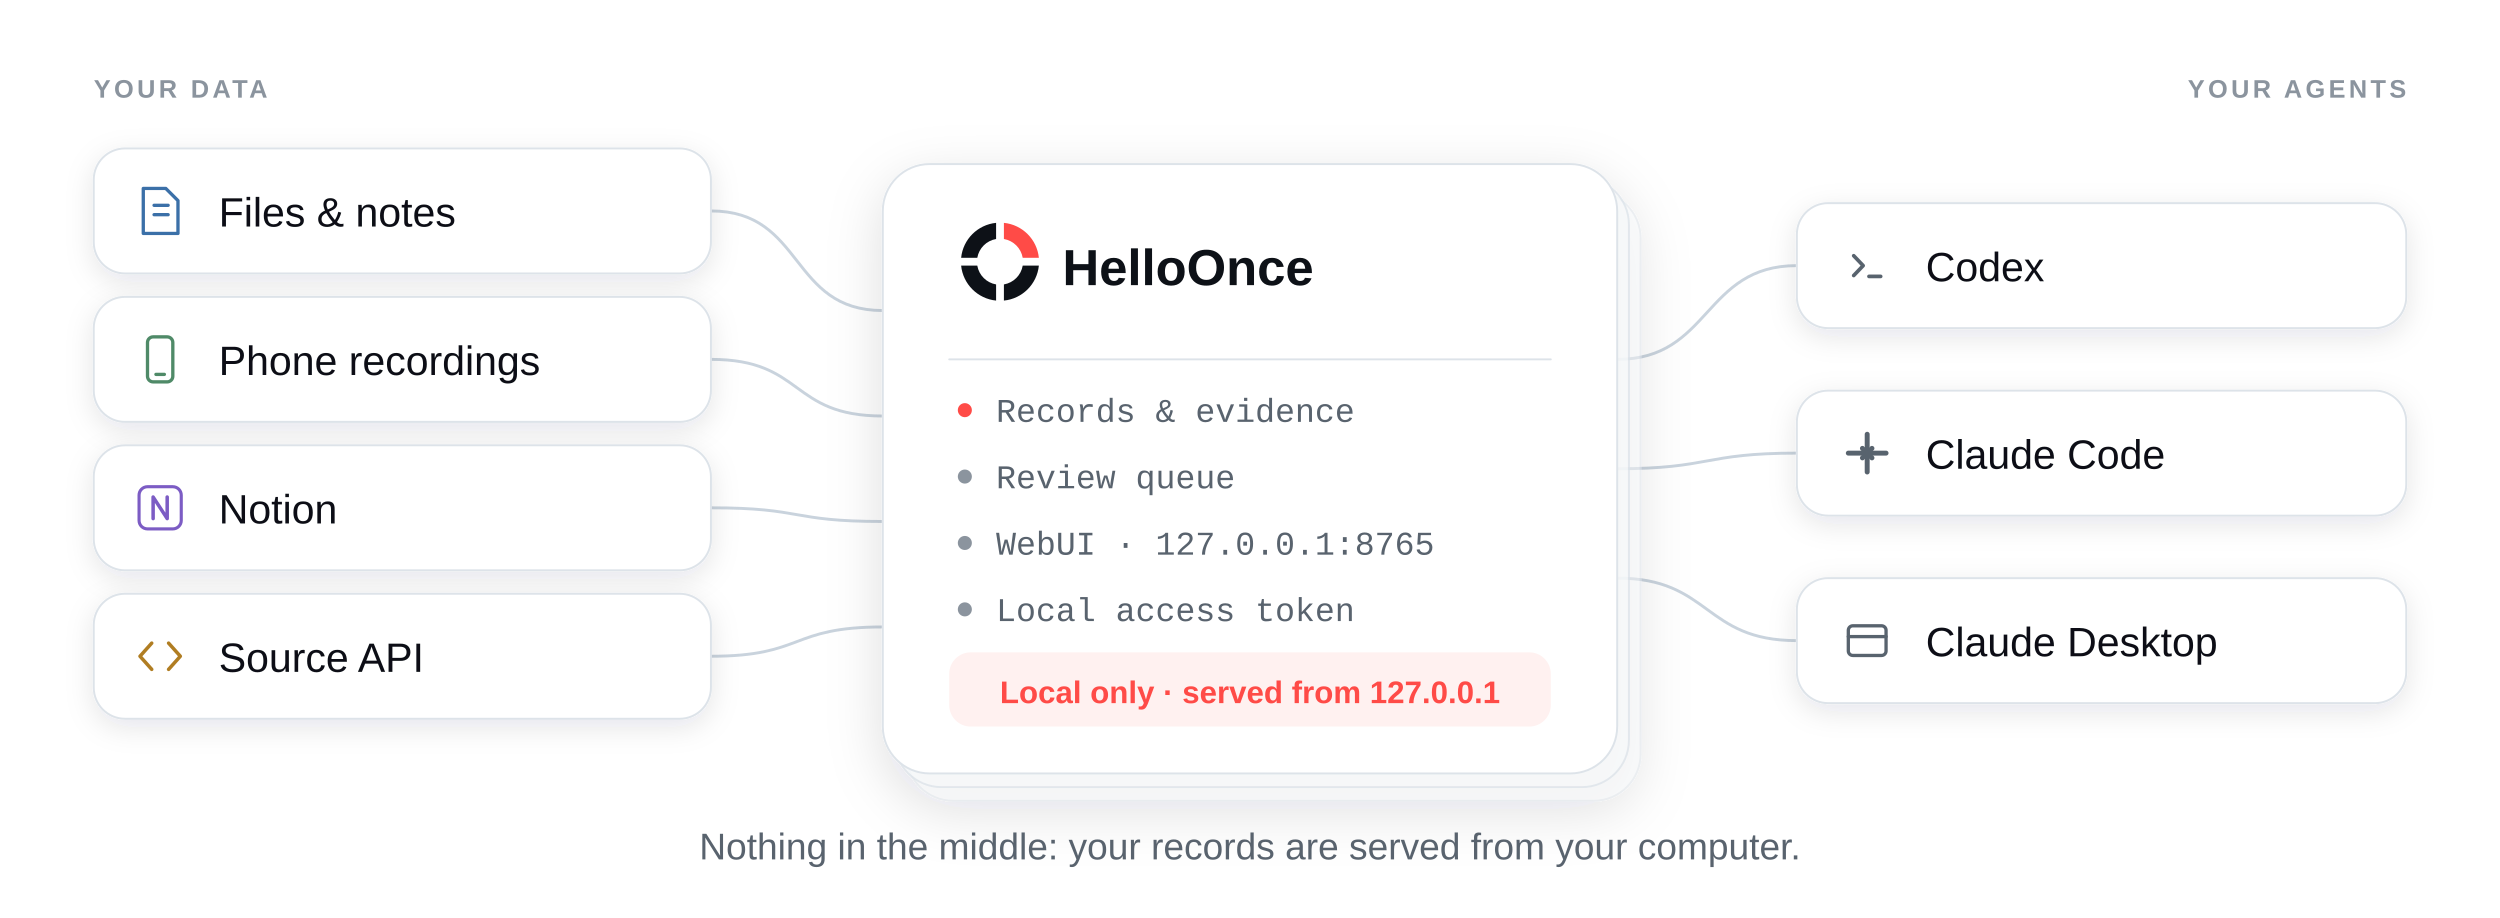
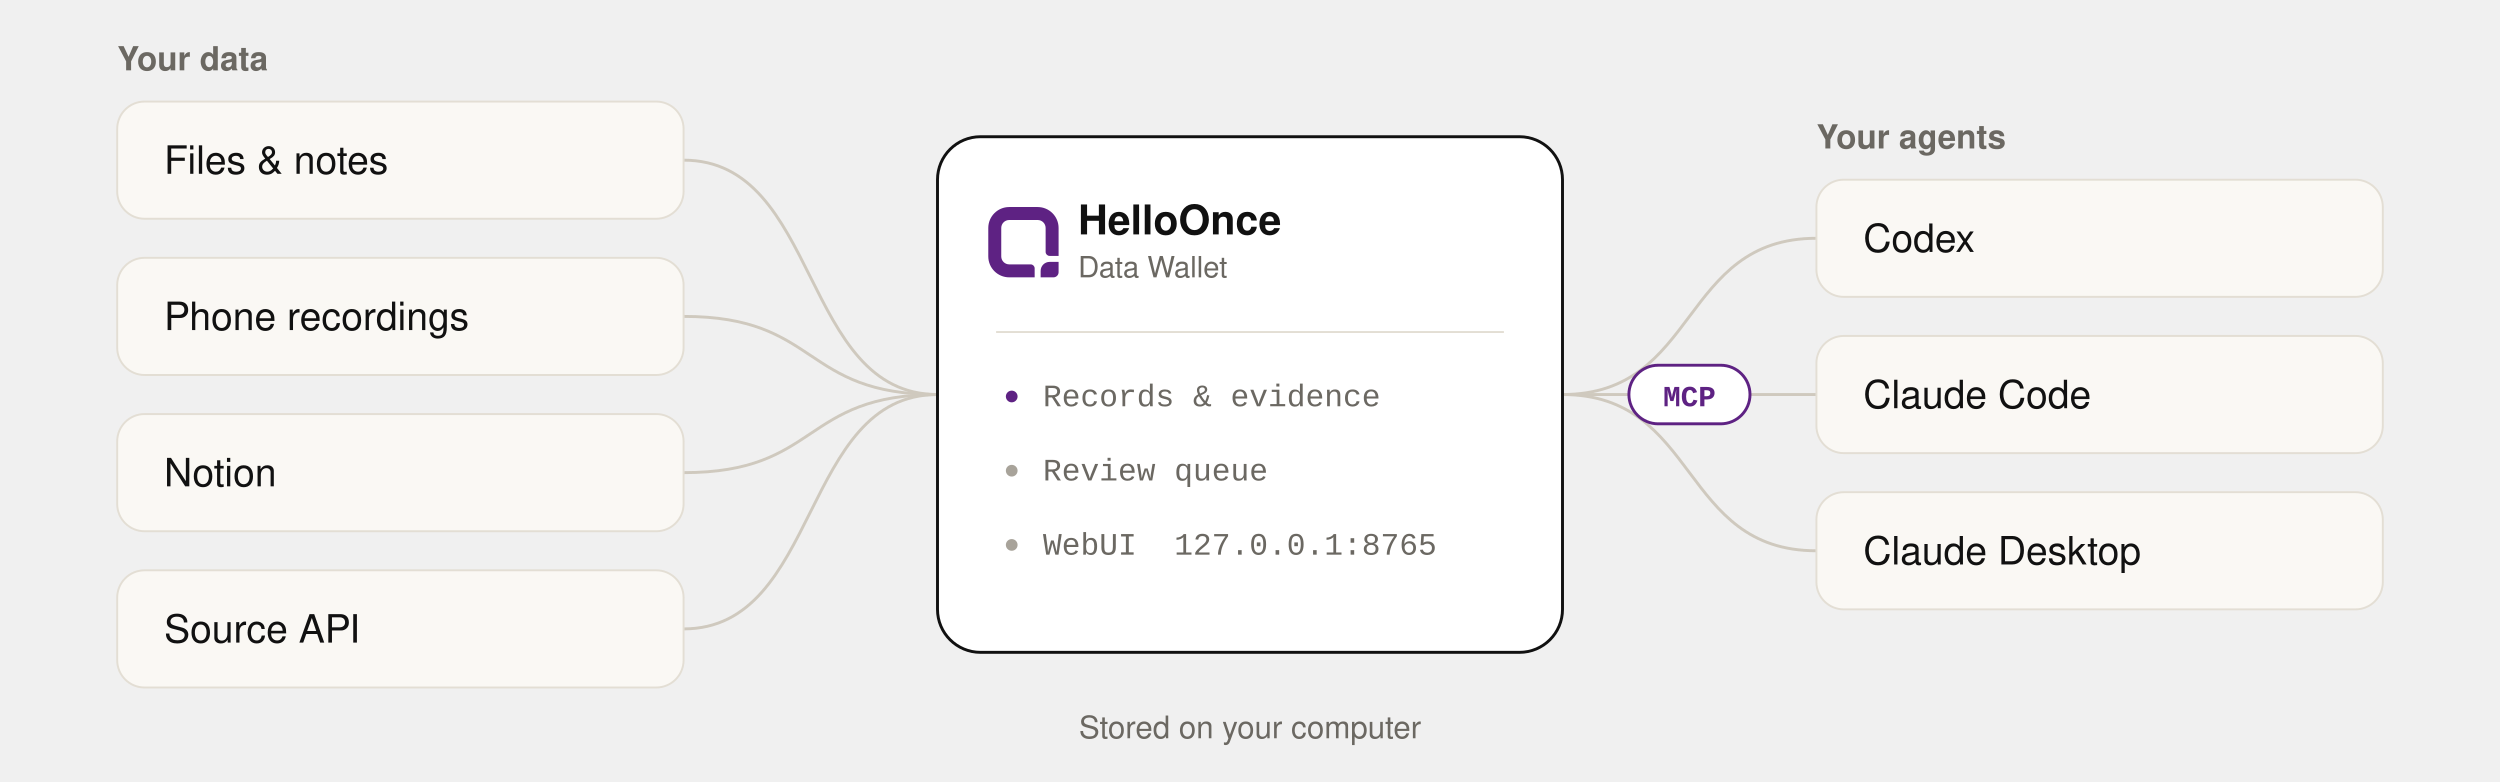
- <svg xmlns="http://www.w3.org/2000/svg" viewBox="0 0 1280 470" width="1280" height="470" role="img" aria-label="Files, phone recordings, Notion and the source API flow into HelloOnce on your computer, which serves Codex, Claude Code and Claude Desktop over MCP.">
-   <defs>
-     <radialGradient id="halo" cx="50%" cy="50%" r="50%">
-       <stop offset="0" stop-color="#FF7A70" stop-opacity=".55" />
-       <stop offset=".45" stop-color="#FF7A70" stop-opacity=".18" />
-       <stop offset="1" stop-color="#FF7A70" stop-opacity="0" />
-     </radialGradient>
-     <linearGradient id="cardGrad" x1="0" y1="0" x2="0" y2="1">
-       <stop offset="0" stop-color="#FFFFFF" />
-       <stop offset="1" stop-color="#FFFFFF" />
-     </linearGradient>
-     <linearGradient id="cardAltGrad" x1="0" y1="0" x2="0" y2="1">
-       <stop offset="0" stop-color="#F6F8FA" />
-       <stop offset="1" stop-color="#F6F8FA" />
-     </linearGradient>
-     <filter id="soft" x="-30%" y="-30%" width="160%" height="180%">
-       <feDropShadow dx="0" dy="8" stdDeviation="14" flood-color="rgba(31,35,40,.13)" flood-opacity="1" />
-     </filter>
-     <filter id="softSm" x="-30%" y="-30%" width="160%" height="180%">
-       <feDropShadow dx="0" dy="4" stdDeviation="7" flood-color="rgba(31,35,40,.13)" flood-opacity=".8" />
-     </filter>
-   </defs>
-   <style>
-   .s{font-family:-apple-system, BlinkMacSystemFont, 'Segoe UI Variable Display', 'Segoe UI', 'Helvetica Neue', Arial, 'Microsoft YaHei', 'PingFang SC', 'Hiragino Sans GB', 'Noto Sans CJK SC', sans-serif}
-   .m{font-family:ui-monospace, SFMono-Regular, 'SF Mono', Menlo, Consolas, 'Liberation Mono', 'Microsoft YaHei', monospace}
-   .rise{opacity:0;animation:rise .9s cubic-bezier(.16,.84,.32,1) both}
-   @keyframes rise{from{opacity:0;transform:translateY(14px);filter:blur(6px)}to{opacity:1;transform:none;filter:blur(0)}}
-   @keyframes breathe{0%,100%{opacity:.45;transform:scale(.96)}50%{opacity:.9;transform:scale(1.05)}}
-   @keyframes breathe2{
-     0%{opacity:.05;transform:scale(.93);animation-timing-function:cubic-bezier(.66,0,.34,1)}
-     18%{opacity:.12;transform:scale(1.03);animation-timing-function:cubic-bezier(.37,0,.63,1)}
-     34%{opacity:.07;transform:scale(.99);animation-timing-function:cubic-bezier(.45,0,.55,1)}
-     57%{opacity:.15;transform:scale(1.085);animation-timing-function:cubic-bezier(.3,0,.7,1)}
-     72%{opacity:.088;transform:scale(1.008);animation-timing-function:cubic-bezier(.6,0,.4,1)}
-     88%{opacity:.126;transform:scale(1.052);animation-timing-function:cubic-bezier(.5,0,.5,1)}
-     100%{opacity:.05;transform:scale(.93)}
-   }
-   @keyframes twinkle{0%,100%{opacity:.12}50%{opacity:.5}}
-   .tw{animation:twinkle 9s ease-in-out infinite}
-   .snr{animation:snr 5.4s cubic-bezier(.16,.84,.32,1) infinite;transform-box:fill-box;transform-origin:center}
-   @keyframes snr{0%{transform:scale(.5);opacity:.55}65%{opacity:0}100%{transform:scale(1.6);opacity:0}}
-   .swp{animation-timing-function:cubic-bezier(.83,0,.17,1);animation-iteration-count:infinite;opacity:0}
-   .march{animation:march 1.65s linear infinite}
-   .dp{animation:dotpulse 2.6s ease-in-out infinite}
-   @keyframes dotpulse{0%,100%{opacity:.42}50%{opacity:1}}
-   @keyframes march{to{stroke-dashoffset:-24}}
-   .scan{animation:scan 4s cubic-bezier(.83,0,.17,1) infinite;opacity:0}
-   @keyframes scan{0%{transform:translateX(0);opacity:0}8%{opacity:1}88%{opacity:1}100%{transform:translateX(1140px);opacity:0}}
-   @media (prefers-reduced-motion: reduce){
-     .rise{animation:none!important;opacity:1!important;filter:none!important;transform:none!important}
-     .tw{animation:none!important;opacity:.55!important}
-     .snr,.swp,.scan{animation:none!important;opacity:0!important}
-     .march{animation:none!important}
-     .dp{animation:none!important;opacity:1!important}
-   }</style>
-   <rect width="1280" height="470" fill="#FFFFFF" />
-   <text x="48" y="50" font-size="13" font-weight="700" fill="#8B949E" letter-spacing="1.7" class="s">YOUR DATA</text>
-   <text x="1232" y="50" font-size="13" font-weight="700" fill="#8B949E" text-anchor="end" letter-spacing="1.7" class="s">YOUR AGENTS</text>
-   <path id="sl0" d="M364,108 C412,108 404,159 452,159" fill="none" stroke="#C9D3DD" stroke-width="1.5" />
-   <path id="sl1" d="M364,184 C412,184 404,213 452,213" fill="none" stroke="#C9D3DD" stroke-width="1.5" />
-   <path id="sl2" d="M364,260 C412,260 404,267 452,267" fill="none" stroke="#C9D3DD" stroke-width="1.5" />
-   <path id="sl3" d="M364,336 C412,336 404,321 452,321" fill="none" stroke="#C9D3DD" stroke-width="1.5" />
-   <path id="ar0" d="M828,184 C876,184 872,136 920,136" fill="none" stroke="#C9D3DD" stroke-width="1.5" />
-   <path id="ar1" d="M828,240 C876,240 872,232 920,232" fill="none" stroke="#C9D3DD" stroke-width="1.5" />
-   <path id="ar2" d="M828,296 C876,296 872,328 920,328" fill="none" stroke="#C9D3DD" stroke-width="1.5" />
-   <g>
-     <g>
-       <animateMotion dur="1.3s" begin="0s" repeatCount="indefinite" calcMode="spline" keyPoints="0;1" keyTimes="0;1" keySplines=".42 0 .28 1">
-         <mpath href="#sl0" />
-       </animateMotion>
-       <circle r="5.4" fill="#F0736A" opacity="0">
-         <animate attributeName="r" values="2.16;5.4;5.4;2.16" keyTimes="0;.14;.86;1" calcMode="spline" keySplines=".4 0 .6 1;.4 0 .6 1;.4 0 .6 1" dur="1.3s" begin="0s" repeatCount="indefinite" />
-         <animate attributeName="opacity" values="0;.115;.115;0" keyTimes="0;.14;.86;1" calcMode="spline" keySplines=".4 0 .6 1;.4 0 .6 1;.4 0 .6 1" dur="1.3s" begin="0s" repeatCount="indefinite" />
-       </circle>
-       <circle r="3.6" fill="#F0736A" opacity="0">
-         <animate attributeName="r" values="1.26;3.6;3.6;1.26" keyTimes="0;.14;.86;1" calcMode="spline" keySplines=".4 0 .6 1;.4 0 .6 1;.4 0 .6 1" dur="1.3s" begin="0s" repeatCount="indefinite" />
-         <animate attributeName="opacity" values="0;1;1;0" keyTimes="0;.14;.86;1" calcMode="spline" keySplines=".4 0 .6 1;.4 0 .6 1;.4 0 .6 1" dur="1.3s" begin="0s" repeatCount="indefinite" />
-       </circle>
-     </g>
-     <g>
-       <animateMotion dur="1.3s" begin="-0.37s" repeatCount="indefinite" calcMode="spline" keyPoints="0;1" keyTimes="0;1" keySplines=".42 0 .28 1">
-         <mpath href="#sl0" />
-       </animateMotion>
-       <circle r="5.4" fill="#F0736A" opacity="0">
-         <animate attributeName="r" values="2.16;5.4;5.4;2.16" keyTimes="0;.14;.86;1" calcMode="spline" keySplines=".4 0 .6 1;.4 0 .6 1;.4 0 .6 1" dur="1.3s" begin="-0.37s" repeatCount="indefinite" />
-         <animate attributeName="opacity" values="0;.115;.115;0" keyTimes="0;.14;.86;1" calcMode="spline" keySplines=".4 0 .6 1;.4 0 .6 1;.4 0 .6 1" dur="1.3s" begin="-0.37s" repeatCount="indefinite" />
-       </circle>
-       <circle r="3.6" fill="#F0736A" opacity="0">
-         <animate attributeName="r" values="1.26;3.6;3.6;1.26" keyTimes="0;.14;.86;1" calcMode="spline" keySplines=".4 0 .6 1;.4 0 .6 1;.4 0 .6 1" dur="1.3s" begin="-0.37s" repeatCount="indefinite" />
-         <animate attributeName="opacity" values="0;1;1;0" keyTimes="0;.14;.86;1" calcMode="spline" keySplines=".4 0 .6 1;.4 0 .6 1;.4 0 .6 1" dur="1.3s" begin="-0.37s" repeatCount="indefinite" />
-       </circle>
-     </g>
-     <g>
-       <animateMotion dur="1.42s" begin="-0.46s" repeatCount="indefinite" calcMode="spline" keyPoints="0;1" keyTimes="0;1" keySplines=".42 0 .28 1">
-         <mpath href="#sl1" />
-       </animateMotion>
-       <circle r="5.4" fill="#F0736A" opacity="0">
-         <animate attributeName="r" values="2.16;5.4;5.4;2.16" keyTimes="0;.14;.86;1" calcMode="spline" keySplines=".4 0 .6 1;.4 0 .6 1;.4 0 .6 1" dur="1.42s" begin="-0.46s" repeatCount="indefinite" />
-         <animate attributeName="opacity" values="0;.115;.115;0" keyTimes="0;.14;.86;1" calcMode="spline" keySplines=".4 0 .6 1;.4 0 .6 1;.4 0 .6 1" dur="1.42s" begin="-0.46s" repeatCount="indefinite" />
-       </circle>
-       <circle r="3.6" fill="#F0736A" opacity="0">
-         <animate attributeName="r" values="1.26;3.6;3.6;1.26" keyTimes="0;.14;.86;1" calcMode="spline" keySplines=".4 0 .6 1;.4 0 .6 1;.4 0 .6 1" dur="1.42s" begin="-0.46s" repeatCount="indefinite" />
-         <animate attributeName="opacity" values="0;1;1;0" keyTimes="0;.14;.86;1" calcMode="spline" keySplines=".4 0 .6 1;.4 0 .6 1;.4 0 .6 1" dur="1.42s" begin="-0.46s" repeatCount="indefinite" />
-       </circle>
-     </g>
-     <g>
-       <animateMotion dur="1.42s" begin="-0.83s" repeatCount="indefinite" calcMode="spline" keyPoints="0;1" keyTimes="0;1" keySplines=".42 0 .28 1">
-         <mpath href="#sl1" />
-       </animateMotion>
-       <circle r="5.4" fill="#F0736A" opacity="0">
-         <animate attributeName="r" values="2.16;5.4;5.4;2.16" keyTimes="0;.14;.86;1" calcMode="spline" keySplines=".4 0 .6 1;.4 0 .6 1;.4 0 .6 1" dur="1.42s" begin="-0.83s" repeatCount="indefinite" />
-         <animate attributeName="opacity" values="0;.115;.115;0" keyTimes="0;.14;.86;1" calcMode="spline" keySplines=".4 0 .6 1;.4 0 .6 1;.4 0 .6 1" dur="1.42s" begin="-0.83s" repeatCount="indefinite" />
-       </circle>
-       <circle r="3.6" fill="#F0736A" opacity="0">
-         <animate attributeName="r" values="1.26;3.6;3.6;1.26" keyTimes="0;.14;.86;1" calcMode="spline" keySplines=".4 0 .6 1;.4 0 .6 1;.4 0 .6 1" dur="1.42s" begin="-0.83s" repeatCount="indefinite" />
-         <animate attributeName="opacity" values="0;1;1;0" keyTimes="0;.14;.86;1" calcMode="spline" keySplines=".4 0 .6 1;.4 0 .6 1;.4 0 .6 1" dur="1.42s" begin="-0.83s" repeatCount="indefinite" />
-       </circle>
-     </g>
-     <g>
-       <animateMotion dur="1.53s" begin="-0.92s" repeatCount="indefinite" calcMode="spline" keyPoints="0;1" keyTimes="0;1" keySplines=".42 0 .28 1">
-         <mpath href="#sl2" />
-       </animateMotion>
-       <circle r="5.4" fill="#F0736A" opacity="0">
-         <animate attributeName="r" values="2.16;5.4;5.4;2.16" keyTimes="0;.14;.86;1" calcMode="spline" keySplines=".4 0 .6 1;.4 0 .6 1;.4 0 .6 1" dur="1.53s" begin="-0.92s" repeatCount="indefinite" />
-         <animate attributeName="opacity" values="0;.115;.115;0" keyTimes="0;.14;.86;1" calcMode="spline" keySplines=".4 0 .6 1;.4 0 .6 1;.4 0 .6 1" dur="1.53s" begin="-0.92s" repeatCount="indefinite" />
-       </circle>
-       <circle r="3.6" fill="#F0736A" opacity="0">
-         <animate attributeName="r" values="1.26;3.6;3.6;1.26" keyTimes="0;.14;.86;1" calcMode="spline" keySplines=".4 0 .6 1;.4 0 .6 1;.4 0 .6 1" dur="1.53s" begin="-0.92s" repeatCount="indefinite" />
-         <animate attributeName="opacity" values="0;1;1;0" keyTimes="0;.14;.86;1" calcMode="spline" keySplines=".4 0 .6 1;.4 0 .6 1;.4 0 .6 1" dur="1.53s" begin="-0.92s" repeatCount="indefinite" />
-       </circle>
-     </g>
-     <g>
-       <animateMotion dur="1.53s" begin="-1.29s" repeatCount="indefinite" calcMode="spline" keyPoints="0;1" keyTimes="0;1" keySplines=".42 0 .28 1">
-         <mpath href="#sl2" />
-       </animateMotion>
-       <circle r="5.4" fill="#F0736A" opacity="0">
-         <animate attributeName="r" values="2.16;5.4;5.4;2.16" keyTimes="0;.14;.86;1" calcMode="spline" keySplines=".4 0 .6 1;.4 0 .6 1;.4 0 .6 1" dur="1.53s" begin="-1.29s" repeatCount="indefinite" />
-         <animate attributeName="opacity" values="0;.115;.115;0" keyTimes="0;.14;.86;1" calcMode="spline" keySplines=".4 0 .6 1;.4 0 .6 1;.4 0 .6 1" dur="1.53s" begin="-1.29s" repeatCount="indefinite" />
-       </circle>
-       <circle r="3.6" fill="#F0736A" opacity="0">
-         <animate attributeName="r" values="1.26;3.6;3.6;1.26" keyTimes="0;.14;.86;1" calcMode="spline" keySplines=".4 0 .6 1;.4 0 .6 1;.4 0 .6 1" dur="1.53s" begin="-1.29s" repeatCount="indefinite" />
-         <animate attributeName="opacity" values="0;1;1;0" keyTimes="0;.14;.86;1" calcMode="spline" keySplines=".4 0 .6 1;.4 0 .6 1;.4 0 .6 1" dur="1.53s" begin="-1.29s" repeatCount="indefinite" />
-       </circle>
-     </g>
-     <g>
-       <animateMotion dur="1.65s" begin="-1.38s" repeatCount="indefinite" calcMode="spline" keyPoints="0;1" keyTimes="0;1" keySplines=".42 0 .28 1">
-         <mpath href="#sl3" />
-       </animateMotion>
-       <circle r="5.4" fill="#F0736A" opacity="0">
-         <animate attributeName="r" values="2.16;5.4;5.4;2.16" keyTimes="0;.14;.86;1" calcMode="spline" keySplines=".4 0 .6 1;.4 0 .6 1;.4 0 .6 1" dur="1.65s" begin="-1.38s" repeatCount="indefinite" />
-         <animate attributeName="opacity" values="0;.115;.115;0" keyTimes="0;.14;.86;1" calcMode="spline" keySplines=".4 0 .6 1;.4 0 .6 1;.4 0 .6 1" dur="1.65s" begin="-1.38s" repeatCount="indefinite" />
-       </circle>
-       <circle r="3.6" fill="#F0736A" opacity="0">
-         <animate attributeName="r" values="1.26;3.6;3.6;1.26" keyTimes="0;.14;.86;1" calcMode="spline" keySplines=".4 0 .6 1;.4 0 .6 1;.4 0 .6 1" dur="1.65s" begin="-1.38s" repeatCount="indefinite" />
-         <animate attributeName="opacity" values="0;1;1;0" keyTimes="0;.14;.86;1" calcMode="spline" keySplines=".4 0 .6 1;.4 0 .6 1;.4 0 .6 1" dur="1.65s" begin="-1.38s" repeatCount="indefinite" />
-       </circle>
-     </g>
-     <g>
-       <animateMotion dur="1.65s" begin="-1.75s" repeatCount="indefinite" calcMode="spline" keyPoints="0;1" keyTimes="0;1" keySplines=".42 0 .28 1">
-         <mpath href="#sl3" />
-       </animateMotion>
-       <circle r="5.4" fill="#F0736A" opacity="0">
-         <animate attributeName="r" values="2.16;5.4;5.4;2.16" keyTimes="0;.14;.86;1" calcMode="spline" keySplines=".4 0 .6 1;.4 0 .6 1;.4 0 .6 1" dur="1.65s" begin="-1.75s" repeatCount="indefinite" />
-         <animate attributeName="opacity" values="0;.115;.115;0" keyTimes="0;.14;.86;1" calcMode="spline" keySplines=".4 0 .6 1;.4 0 .6 1;.4 0 .6 1" dur="1.65s" begin="-1.75s" repeatCount="indefinite" />
-       </circle>
-       <circle r="3.6" fill="#F0736A" opacity="0">
-         <animate attributeName="r" values="1.26;3.6;3.6;1.26" keyTimes="0;.14;.86;1" calcMode="spline" keySplines=".4 0 .6 1;.4 0 .6 1;.4 0 .6 1" dur="1.65s" begin="-1.75s" repeatCount="indefinite" />
-         <animate attributeName="opacity" values="0;1;1;0" keyTimes="0;.14;.86;1" calcMode="spline" keySplines=".4 0 .6 1;.4 0 .6 1;.4 0 .6 1" dur="1.65s" begin="-1.75s" repeatCount="indefinite" />
-       </circle>
-     </g>
-     <g>
-       <animateMotion dur="1.08s" begin="0s" repeatCount="indefinite" calcMode="spline" keyPoints="0;1" keyTimes="0;1" keySplines=".42 0 .28 1">
-         <mpath href="#ar0" />
-       </animateMotion>
-       <circle r="5.4" fill="#FF4B47" opacity="0">
-         <animate attributeName="r" values="2.16;5.4;5.4;2.16" keyTimes="0;.14;.86;1" calcMode="spline" keySplines=".4 0 .6 1;.4 0 .6 1;.4 0 .6 1" dur="1.08s" begin="0s" repeatCount="indefinite" />
-         <animate attributeName="opacity" values="0;.115;.115;0" keyTimes="0;.14;.86;1" calcMode="spline" keySplines=".4 0 .6 1;.4 0 .6 1;.4 0 .6 1" dur="1.08s" begin="0s" repeatCount="indefinite" />
-       </circle>
-       <circle r="3.6" fill="#FF4B47" opacity="0">
-         <animate attributeName="r" values="1.26;3.6;3.6;1.26" keyTimes="0;.14;.86;1" calcMode="spline" keySplines=".4 0 .6 1;.4 0 .6 1;.4 0 .6 1" dur="1.08s" begin="0s" repeatCount="indefinite" />
-         <animate attributeName="opacity" values="0;1;1;0" keyTimes="0;.14;.86;1" calcMode="spline" keySplines=".4 0 .6 1;.4 0 .6 1;.4 0 .6 1" dur="1.08s" begin="0s" repeatCount="indefinite" />
-       </circle>
-     </g>
-     <g>
-       <animateMotion dur="1.08s" begin="-0.31s" repeatCount="indefinite" calcMode="spline" keyPoints="0;1" keyTimes="0;1" keySplines=".42 0 .28 1">
-         <mpath href="#ar0" />
-       </animateMotion>
-       <circle r="5.4" fill="#FF4B47" opacity="0">
-         <animate attributeName="r" values="2.16;5.4;5.4;2.16" keyTimes="0;.14;.86;1" calcMode="spline" keySplines=".4 0 .6 1;.4 0 .6 1;.4 0 .6 1" dur="1.08s" begin="-0.31s" repeatCount="indefinite" />
-         <animate attributeName="opacity" values="0;.115;.115;0" keyTimes="0;.14;.86;1" calcMode="spline" keySplines=".4 0 .6 1;.4 0 .6 1;.4 0 .6 1" dur="1.08s" begin="-0.31s" repeatCount="indefinite" />
-       </circle>
-       <circle r="3.6" fill="#FF4B47" opacity="0">
-         <animate attributeName="r" values="1.26;3.6;3.6;1.26" keyTimes="0;.14;.86;1" calcMode="spline" keySplines=".4 0 .6 1;.4 0 .6 1;.4 0 .6 1" dur="1.08s" begin="-0.31s" repeatCount="indefinite" />
-         <animate attributeName="opacity" values="0;1;1;0" keyTimes="0;.14;.86;1" calcMode="spline" keySplines=".4 0 .6 1;.4 0 .6 1;.4 0 .6 1" dur="1.08s" begin="-0.31s" repeatCount="indefinite" />
-       </circle>
-     </g>
-     <g>
-       <animateMotion dur="1.2s" begin="-0.39s" repeatCount="indefinite" calcMode="spline" keyPoints="0;1" keyTimes="0;1" keySplines=".42 0 .28 1">
-         <mpath href="#ar1" />
-       </animateMotion>
-       <circle r="5.4" fill="#FF4B47" opacity="0">
-         <animate attributeName="r" values="2.16;5.4;5.4;2.16" keyTimes="0;.14;.86;1" calcMode="spline" keySplines=".4 0 .6 1;.4 0 .6 1;.4 0 .6 1" dur="1.2s" begin="-0.39s" repeatCount="indefinite" />
-         <animate attributeName="opacity" values="0;.115;.115;0" keyTimes="0;.14;.86;1" calcMode="spline" keySplines=".4 0 .6 1;.4 0 .6 1;.4 0 .6 1" dur="1.2s" begin="-0.39s" repeatCount="indefinite" />
-       </circle>
-       <circle r="3.6" fill="#FF4B47" opacity="0">
-         <animate attributeName="r" values="1.26;3.6;3.6;1.26" keyTimes="0;.14;.86;1" calcMode="spline" keySplines=".4 0 .6 1;.4 0 .6 1;.4 0 .6 1" dur="1.2s" begin="-0.39s" repeatCount="indefinite" />
-         <animate attributeName="opacity" values="0;1;1;0" keyTimes="0;.14;.86;1" calcMode="spline" keySplines=".4 0 .6 1;.4 0 .6 1;.4 0 .6 1" dur="1.2s" begin="-0.39s" repeatCount="indefinite" />
-       </circle>
-     </g>
-     <g>
-       <animateMotion dur="1.2s" begin="-0.7s" repeatCount="indefinite" calcMode="spline" keyPoints="0;1" keyTimes="0;1" keySplines=".42 0 .28 1">
-         <mpath href="#ar1" />
-       </animateMotion>
-       <circle r="5.4" fill="#FF4B47" opacity="0">
-         <animate attributeName="r" values="2.16;5.4;5.4;2.16" keyTimes="0;.14;.86;1" calcMode="spline" keySplines=".4 0 .6 1;.4 0 .6 1;.4 0 .6 1" dur="1.2s" begin="-0.7s" repeatCount="indefinite" />
-         <animate attributeName="opacity" values="0;.115;.115;0" keyTimes="0;.14;.86;1" calcMode="spline" keySplines=".4 0 .6 1;.4 0 .6 1;.4 0 .6 1" dur="1.2s" begin="-0.7s" repeatCount="indefinite" />
-       </circle>
-       <circle r="3.6" fill="#FF4B47" opacity="0">
-         <animate attributeName="r" values="1.26;3.6;3.6;1.26" keyTimes="0;.14;.86;1" calcMode="spline" keySplines=".4 0 .6 1;.4 0 .6 1;.4 0 .6 1" dur="1.2s" begin="-0.7s" repeatCount="indefinite" />
-         <animate attributeName="opacity" values="0;1;1;0" keyTimes="0;.14;.86;1" calcMode="spline" keySplines=".4 0 .6 1;.4 0 .6 1;.4 0 .6 1" dur="1.2s" begin="-0.7s" repeatCount="indefinite" />
-       </circle>
-     </g>
-     <g>
-       <animateMotion dur="1.32s" begin="-0.78s" repeatCount="indefinite" calcMode="spline" keyPoints="0;1" keyTimes="0;1" keySplines=".42 0 .28 1">
-         <mpath href="#ar2" />
-       </animateMotion>
-       <circle r="5.4" fill="#FF4B47" opacity="0">
-         <animate attributeName="r" values="2.16;5.4;5.4;2.16" keyTimes="0;.14;.86;1" calcMode="spline" keySplines=".4 0 .6 1;.4 0 .6 1;.4 0 .6 1" dur="1.32s" begin="-0.78s" repeatCount="indefinite" />
-         <animate attributeName="opacity" values="0;.115;.115;0" keyTimes="0;.14;.86;1" calcMode="spline" keySplines=".4 0 .6 1;.4 0 .6 1;.4 0 .6 1" dur="1.32s" begin="-0.78s" repeatCount="indefinite" />
-       </circle>
-       <circle r="3.6" fill="#FF4B47" opacity="0">
-         <animate attributeName="r" values="1.26;3.6;3.6;1.26" keyTimes="0;.14;.86;1" calcMode="spline" keySplines=".4 0 .6 1;.4 0 .6 1;.4 0 .6 1" dur="1.32s" begin="-0.78s" repeatCount="indefinite" />
-         <animate attributeName="opacity" values="0;1;1;0" keyTimes="0;.14;.86;1" calcMode="spline" keySplines=".4 0 .6 1;.4 0 .6 1;.4 0 .6 1" dur="1.32s" begin="-0.78s" repeatCount="indefinite" />
-       </circle>
-     </g>
-     <g>
-       <animateMotion dur="1.32s" begin="-1.09s" repeatCount="indefinite" calcMode="spline" keyPoints="0;1" keyTimes="0;1" keySplines=".42 0 .28 1">
-         <mpath href="#ar2" />
-       </animateMotion>
-       <circle r="5.4" fill="#FF4B47" opacity="0">
-         <animate attributeName="r" values="2.16;5.4;5.4;2.16" keyTimes="0;.14;.86;1" calcMode="spline" keySplines=".4 0 .6 1;.4 0 .6 1;.4 0 .6 1" dur="1.32s" begin="-1.09s" repeatCount="indefinite" />
-         <animate attributeName="opacity" values="0;.115;.115;0" keyTimes="0;.14;.86;1" calcMode="spline" keySplines=".4 0 .6 1;.4 0 .6 1;.4 0 .6 1" dur="1.32s" begin="-1.09s" repeatCount="indefinite" />
-       </circle>
-       <circle r="3.6" fill="#FF4B47" opacity="0">
-         <animate attributeName="r" values="1.26;3.6;3.6;1.26" keyTimes="0;.14;.86;1" calcMode="spline" keySplines=".4 0 .6 1;.4 0 .6 1;.4 0 .6 1" dur="1.32s" begin="-1.09s" repeatCount="indefinite" />
-         <animate attributeName="opacity" values="0;1;1;0" keyTimes="0;.14;.86;1" calcMode="spline" keySplines=".4 0 .6 1;.4 0 .6 1;.4 0 .6 1" dur="1.32s" begin="-1.09s" repeatCount="indefinite" />
-       </circle>
-     </g>
+ <svg xmlns="http://www.w3.org/2000/svg" viewBox="0 60 1280 400" width="1280" height="400" role="img" aria-label="HelloOnce architecture">
+   <style>.s{font-family:-apple-system, BlinkMacSystemFont, 'Segoe UI', 'Helvetica Neue', Helvetica, 'PingFang SC', 'Microsoft YaHei', Arial, sans-serif}.m{font-family:ui-monospace, SFMono-Regular, 'JetBrains Mono', Menlo, Consolas, 'Liberation Mono', monospace}</style>
+   <path id="l0" d="M350,142 C420,142 410,262 480,262" fill="none" stroke="#CFC9BE" stroke-width="1.5" />
+   <circle r="3.5" fill="#111111" opacity="0.8">
+     <animateMotion dur="3.2s" begin="-0.1s" repeatCount="indefinite">
+       <mpath href="#l0" />
+     </animateMotion>
+   </circle>
+   <path id="l1" d="M350,222 C420,222 410,262 480,262" fill="none" stroke="#CFC9BE" stroke-width="1.5" />
+   <circle r="3.5" fill="#111111" opacity="0.8">
+     <animateMotion dur="3.2s" begin="-0.9s" repeatCount="indefinite">
+       <mpath href="#l1" />
+     </animateMotion>
+   </circle>
+   <path id="l2" d="M350,302 C420,302 410,262 480,262" fill="none" stroke="#CFC9BE" stroke-width="1.5" />
+   <circle r="3.5" fill="#111111" opacity="0.8">
+     <animateMotion dur="3.2s" begin="-1.7s" repeatCount="indefinite">
+       <mpath href="#l2" />
+     </animateMotion>
+   </circle>
+   <path id="l3" d="M350,382 C420,382 410,262 480,262" fill="none" stroke="#CFC9BE" stroke-width="1.5" />
+   <circle r="3.5" fill="#111111" opacity="0.8">
+     <animateMotion dur="3.2s" begin="-2.5s" repeatCount="indefinite">
+       <mpath href="#l3" />
+     </animateMotion>
+   </circle>
+   <path id="r0" d="M800,262 C870,262 860,182 930,182" fill="none" stroke="#CFC9BE" stroke-width="1.5" />
+   <circle r="3.5" fill="#5E2283">
+     <animateMotion dur="2.6s" begin="-0.40s" repeatCount="indefinite">
+       <mpath href="#r0" />
+     </animateMotion>
+   </circle>
+   <path id="r1" d="M800,262 C870,262 860,262 930,262" fill="none" stroke="#CFC9BE" stroke-width="1.5" />
+   <circle r="3.5" fill="#5E2283">
+     <animateMotion dur="2.6s" begin="-1.25s" repeatCount="indefinite">
+       <mpath href="#r1" />
+     </animateMotion>
+   </circle>
+   <path id="r2" d="M800,262 C870,262 860,342 930,342" fill="none" stroke="#CFC9BE" stroke-width="1.5" />
+   <circle r="3.5" fill="#5E2283">
+     <animateMotion dur="2.6s" begin="-2.10s" repeatCount="indefinite">
+       <mpath href="#r2" />
+     </animateMotion>
+   </circle>
+   <text class="s" x="60" y="96" font-size="17" font-weight="600" fill="#6B6862">Your data</text>
+   <text class="s" x="930" y="136" font-size="17" font-weight="600" fill="#6B6862">Your agents</text>
+   <rect x="60" y="112.0" width="290" height="60" rx="14" fill="#FAF8F4" stroke="#E3DED4" />
+   <text class="s" x="84" y="149" font-size="20" fill="#111111">Files &amp; notes</text>
+   <rect x="60" y="192.0" width="290" height="60" rx="14" fill="#FAF8F4" stroke="#E3DED4" />
+   <text class="s" x="84" y="229" font-size="20" fill="#111111">Phone recordings</text>
+   <rect x="60" y="272.0" width="290" height="60" rx="14" fill="#FAF8F4" stroke="#E3DED4" />
+   <text class="s" x="84" y="309" font-size="20" fill="#111111">Notion</text>
+   <rect x="60" y="352.0" width="290" height="60" rx="14" fill="#FAF8F4" stroke="#E3DED4" />
+   <text class="s" x="84" y="389" font-size="20" fill="#111111">Source API</text>
+   <rect x="930" y="152.0" width="290" height="60" rx="14" fill="#FAF8F4" stroke="#E3DED4" />
+   <text class="s" x="954" y="189" font-size="20" fill="#111111">Codex</text>
+   <rect x="930" y="232.0" width="290" height="60" rx="14" fill="#FAF8F4" stroke="#E3DED4" />
+   <text class="s" x="954" y="269" font-size="20" fill="#111111">Claude Code</text>
+   <rect x="930" y="312.0" width="290" height="60" rx="14" fill="#FAF8F4" stroke="#E3DED4" />
+   <text class="s" x="954" y="349" font-size="20" fill="#111111">Claude Desktop</text>
+   <rect x="834" y="247" width="62" height="30" rx="15" fill="#FFFFFF" stroke="#5E2283" stroke-width="1.5" />
+   <text class="m" x="865" y="268" text-anchor="middle" font-size="15" font-weight="700" fill="#5E2283">MCP</text>
+   <rect x="480" y="130" width="320" height="264" rx="22" fill="#FFFFFF" stroke="#111111" stroke-width="1.5" />
+   <g transform="translate(506.00 166.00) scale(0.25532)">
+     <path fill="#5E2283" fill-rule="evenodd" clip-rule="evenodd" d="M42 0H99C122.196 0 141 18.804 141 42V98H93V141H42C18.804 141 0 122.196 0 99V42C0 18.804 18.804 0 42 0ZM42 26H99C107.837 26 115 33.163 115 42V90C115 94.418 118.582 98 123 98H93V123C93 118.582 89.418 115 85 115H42C33.163 115 26 107.837 26 99V42C26 33.163 33.163 26 42 26ZM141 110V130.667C141 136.374 136.374 141 130.667 141H105V128C105 118.059 113.059 110 123 110H141Z" />
  </g>
-   <g filter="url(#softSm)">
-     <rect x="48" y="76" width="316" height="64" rx="16" fill="#FFFFFF" stroke="#DDE3E9" stroke-width="1" />
-     <g transform="translate(82 108)">
-       <g fill="none" stroke="#3B6FA8" stroke-width="1.7" stroke-linecap="round" stroke-linejoin="round">
-         <path d="M-8.64 -11.52 h11.52 l6.24 6.24 v16.8 h-17.76 z" />
-         <path d="M-3.12 -2.88 h7.2 M-3.12 1.92 h7.2" />
-       </g>
-     </g>
-     <text x="112" y="116" font-size="21" font-weight="500" fill="#0D1117" class="s">Files &amp; notes</text>
-   </g>
-   <g filter="url(#softSm)">
-     <rect x="48" y="152" width="316" height="64" rx="16" fill="#FFFFFF" stroke="#DDE3E9" stroke-width="1" />
-     <g transform="translate(82 184)">
-       <g fill="none" stroke="#4F8A67" stroke-width="1.7" stroke-linecap="round">
-         <rect x="-6.48" y="-11.52" width="12.96" height="23.04" rx="2.88" />
-         <path d="M-2.16 7.68 h4.32" />
-       </g>
-     </g>
-     <text x="112" y="192" font-size="21" font-weight="500" fill="#0D1117" class="s">Phone recordings</text>
-   </g>
-   <g filter="url(#softSm)">
-     <rect x="48" y="228" width="316" height="64" rx="16" fill="#FFFFFF" stroke="#DDE3E9" stroke-width="1" />
-     <g transform="translate(82 260)">
-       <g>
-         <rect x="-10.8" y="-10.8" width="21.6" height="21.6" rx="4.32" fill="none" stroke="#7B5BC4" stroke-width="1.6" />
-         <path d="M-3.6 5.52 v-11.04 l7.2 11.04 v-11.04" fill="none" stroke="#7B5BC4" stroke-width="1.8" stroke-linecap="round" stroke-linejoin="round" />
-       </g>
-     </g>
-     <text x="112" y="268" font-size="21" font-weight="500" fill="#0D1117" class="s">Notion</text>
-   </g>
-   <g filter="url(#softSm)">
-     <rect x="48" y="304" width="316" height="64" rx="16" fill="#FFFFFF" stroke="#DDE3E9" stroke-width="1" />
-     <g transform="translate(82 336)">
-       <g fill="none" stroke="#B07D22" stroke-width="1.8" stroke-linecap="round" stroke-linejoin="round">
-         <path d="M-4.32 -6.72 l-6 6.72 l6 6.72" />
-         <path d="M4.32 -6.72 l6 6.72 l-6 6.72" />
-       </g>
-     </g>
-     <text x="112" y="344" font-size="21" font-weight="500" fill="#0D1117" class="s">Source API</text>
-   </g>
-   <g filter="url(#softSm)">
-     <rect x="920" y="104" width="312" height="64" rx="16" fill="#FFFFFF" stroke="#DDE3E9" stroke-width="1" />
-     <g transform="translate(956 136)">
-       <g fill="none" stroke="#59636E" stroke-width="1.9" stroke-linecap="round" stroke-linejoin="round">
-         <path d="M-6.9 -5.06 l4.83 5.06 l-4.83 5.06" />
-         <path d="M0.92 5.52 h5.98" />
-       </g>
-     </g>
-     <text x="986" y="144" font-size="21" font-weight="500" fill="#0D1117" class="s">Codex</text>
-   </g>
-   <g filter="url(#softSm)">
-     <rect x="920" y="200" width="312" height="64" rx="16" fill="#FFFFFF" stroke="#DDE3E9" stroke-width="1" />
-     <g transform="translate(956 232)">
-       <g>
-         <line x1="0" y1="0" x2="0" y2="-9.66" stroke="#59636E" stroke-width="2.53" stroke-linecap="round" />
-         <line x1="0" y1="0" x2="2.44" y2="-2.44" stroke="#59636E" stroke-width="2.53" stroke-linecap="round" />
-         <line x1="0" y1="0" x2="9.66" y2="0" stroke="#59636E" stroke-width="2.53" stroke-linecap="round" />
-         <line x1="0" y1="0" x2="2.44" y2="2.44" stroke="#59636E" stroke-width="2.53" stroke-linecap="round" />
-         <line x1="0" y1="0" x2="0" y2="9.66" stroke="#59636E" stroke-width="2.53" stroke-linecap="round" />
-         <line x1="0" y1="0" x2="-2.44" y2="2.44" stroke="#59636E" stroke-width="2.53" stroke-linecap="round" />
-         <line x1="0" y1="0" x2="-9.66" y2="0" stroke="#59636E" stroke-width="2.53" stroke-linecap="round" />
-         <line x1="0" y1="0" x2="-2.44" y2="-2.44" stroke="#59636E" stroke-width="2.53" stroke-linecap="round" />
-       </g>
-     </g>
-     <text x="986" y="240" font-size="21" font-weight="500" fill="#0D1117" class="s">Claude Code</text>
-   </g>
-   <g filter="url(#softSm)">
-     <rect x="920" y="296" width="312" height="64" rx="16" fill="#FFFFFF" stroke="#DDE3E9" stroke-width="1" />
-     <g transform="translate(956 328)">
-       <g fill="none" stroke="#59636E" stroke-width="1.7" stroke-linecap="round">
-         <rect x="-9.66" y="-7.59" width="19.32" height="15.18" rx="2.3" />
-         <path d="M-9.66 -2.07 h19.32" />
-       </g>
-     </g>
-     <text x="986" y="336" font-size="21" font-weight="500" fill="#0D1117" class="s">Claude Desktop</text>
-   </g>
-   <g filter="url(#soft)">
-     <rect x="464" y="98" width="376" height="312" rx="24" fill="#F6F8FA" stroke="#DDE3E9" stroke-width="1" opacity="0.5" />
-     <rect x="458" y="91" width="376" height="312" rx="24" fill="#F6F8FA" stroke="#DDE3E9" stroke-width="1" opacity="0.78" />
-     <rect x="452" y="84" width="376" height="312" rx="24" fill="#FFFFFF" stroke="#DDE3E9" stroke-width="1" />
-   </g>
-   <g transform="translate(512 134)">
-     <g transform="scale(0.2)">
-       <path fill="#FF4B47" d="M10,-99.499A100 100 0 0 1 99.499,-10L58.146,-10A59 59 0 0 0 10,-58.146Z" />
-       <path fill="#0D1117" d="M99.499,10A100 100 0 0 1 10,99.499L10,58.146A59 59 0 0 0 58.146,10Z" />
-       <path fill="#0D1117" d="M-10,99.499A100 100 0 0 1 -99.499,10L-58.146,10A59 59 0 0 0 -10,58.146Z" />
-       <path fill="#0D1117" d="M-99.499,-10A100 100 0 0 1 -10,-99.499L-10,-58.146A59 59 0 0 0 -58.146,-10Z" />
-     </g>
-   </g>
-   <text x="544" y="146" font-size="26" font-weight="650" fill="#0D1117" class="s">HelloOnce</text>
-   <line x1="486" y1="184" x2="794" y2="184" stroke="#DDE3E9" stroke-width="1" stroke-linecap="round" />
-   <circle cx="494" cy="210" r="3.6" fill="#FF4B47" />
-   <text x="510" y="216" font-size="17" font-weight="400" fill="#59636E" class="m">Records &amp; evidence</text>
-   <circle cx="494" cy="244" r="3.6" fill="#8B949E" />
-   <text x="510" y="250" font-size="17" font-weight="400" fill="#59636E" class="m">Review queue</text>
-   <circle cx="494" cy="278" r="3.6" fill="#8B949E" />
-   <text x="510" y="284" font-size="17" font-weight="400" fill="#59636E" class="m">WebUI · 127.0.0.1:8765</text>
-   <circle cx="494" cy="312" r="3.6" fill="#8B949E" />
-   <text x="510" y="318" font-size="17" font-weight="400" fill="#59636E" class="m">Local access token</text>
-   <rect x="486" y="334" width="308" height="38" rx="11" fill="#FFF1F0" />
-   <text x="640" y="360" font-size="16" font-weight="600" fill="#FF4B47" text-anchor="middle" class="s">Local only · served from 127.0.0.1</text>
-   <text x="640" y="440" font-size="19" font-weight="400" fill="#59636E" text-anchor="middle" class="s">Nothing in the middle: your records are served from your computer.</text>
+   <text class="s" x="552" y="180" font-size="21" font-weight="700" fill="#111111">HelloOnce</text>
+   <text class="s" x="552" y="202" font-size="15" font-weight="400" fill="#6B6862">Data Wallet</text>
+   <line x1="510" y1="230" x2="770" y2="230" stroke="#E3DED4" />
+   <circle cx="518" cy="263" r="3" fill="#5E2283" />
+   <text class="m" x="534" y="268" font-size="16" fill="#6B6862" xml:space="preserve">Records &amp; evidence</text>
+   <circle cx="518" cy="301" r="3" fill="#A8A39A" />
+   <text class="m" x="534" y="306" font-size="16" fill="#6B6862" xml:space="preserve">Review queue</text>
+   <circle cx="518" cy="339" r="3" fill="#A8A39A" />
+   <text class="m" x="534" y="344" font-size="16" fill="#6B6862" xml:space="preserve">WebUI  127.0.0.1:8765</text>
+   <text class="s" x="640.0" y="438" text-anchor="middle" font-size="16" fill="#6B6862">Stored on your computer</text>
</svg>
